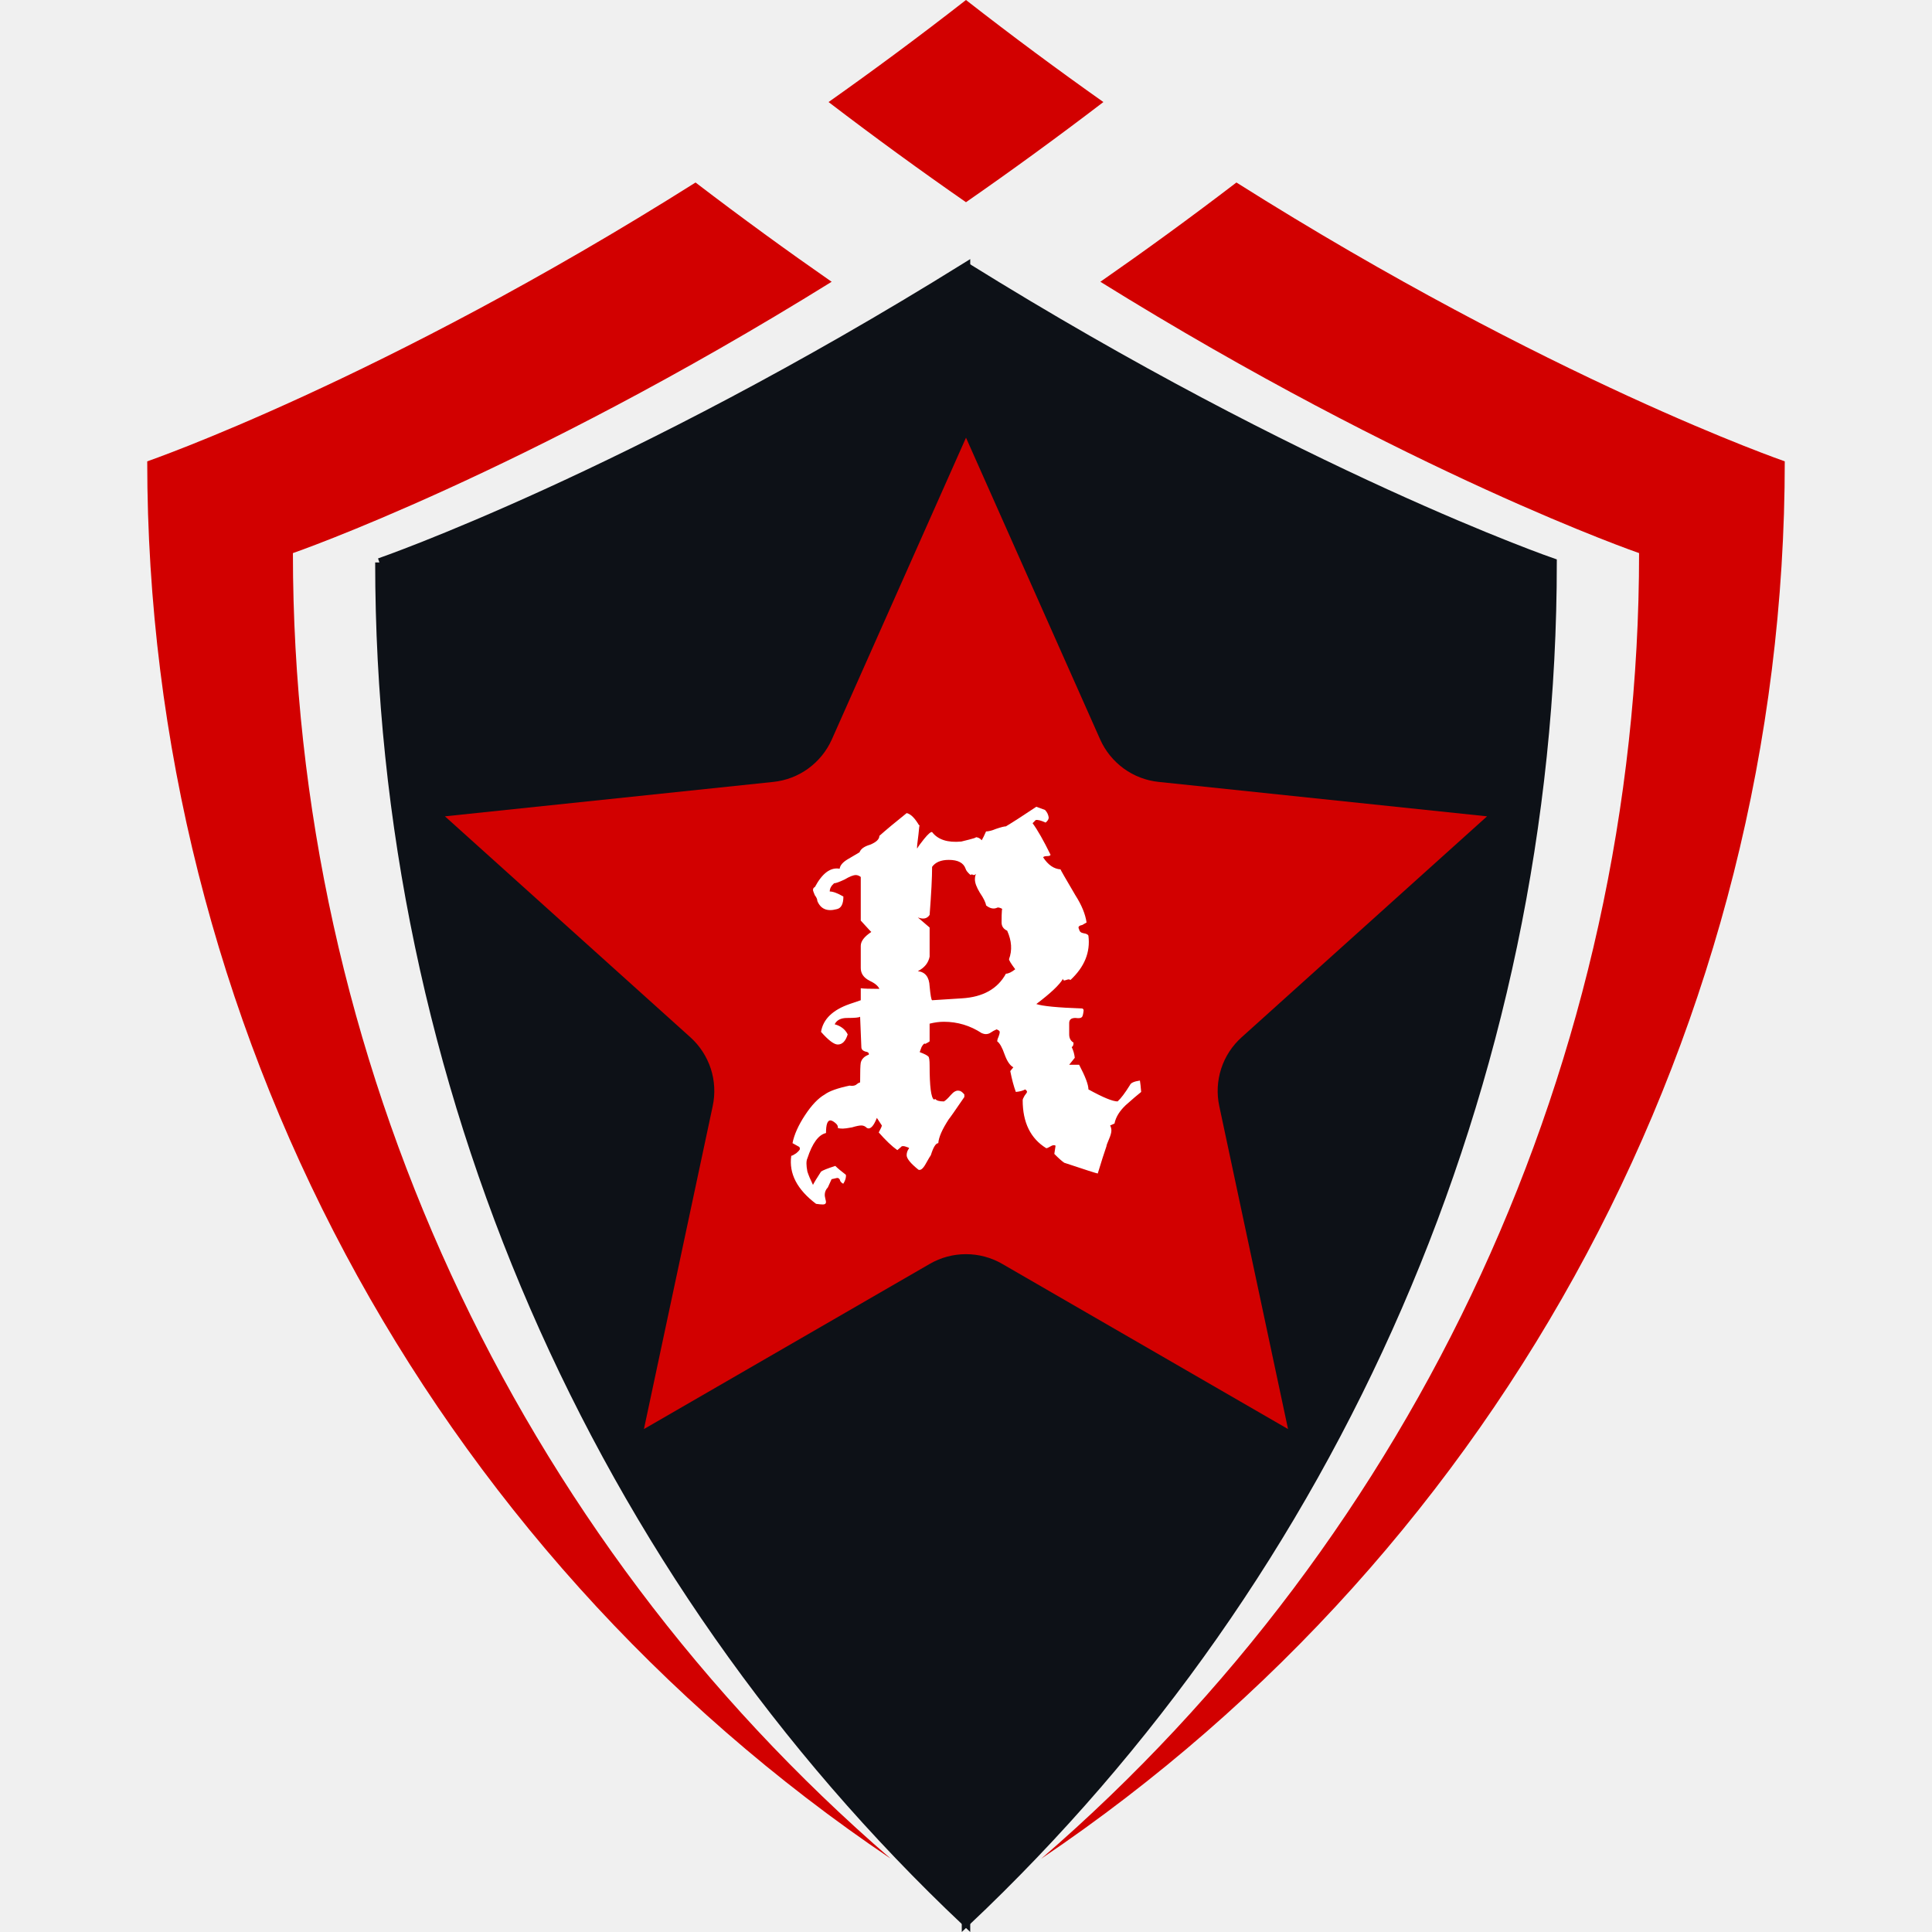
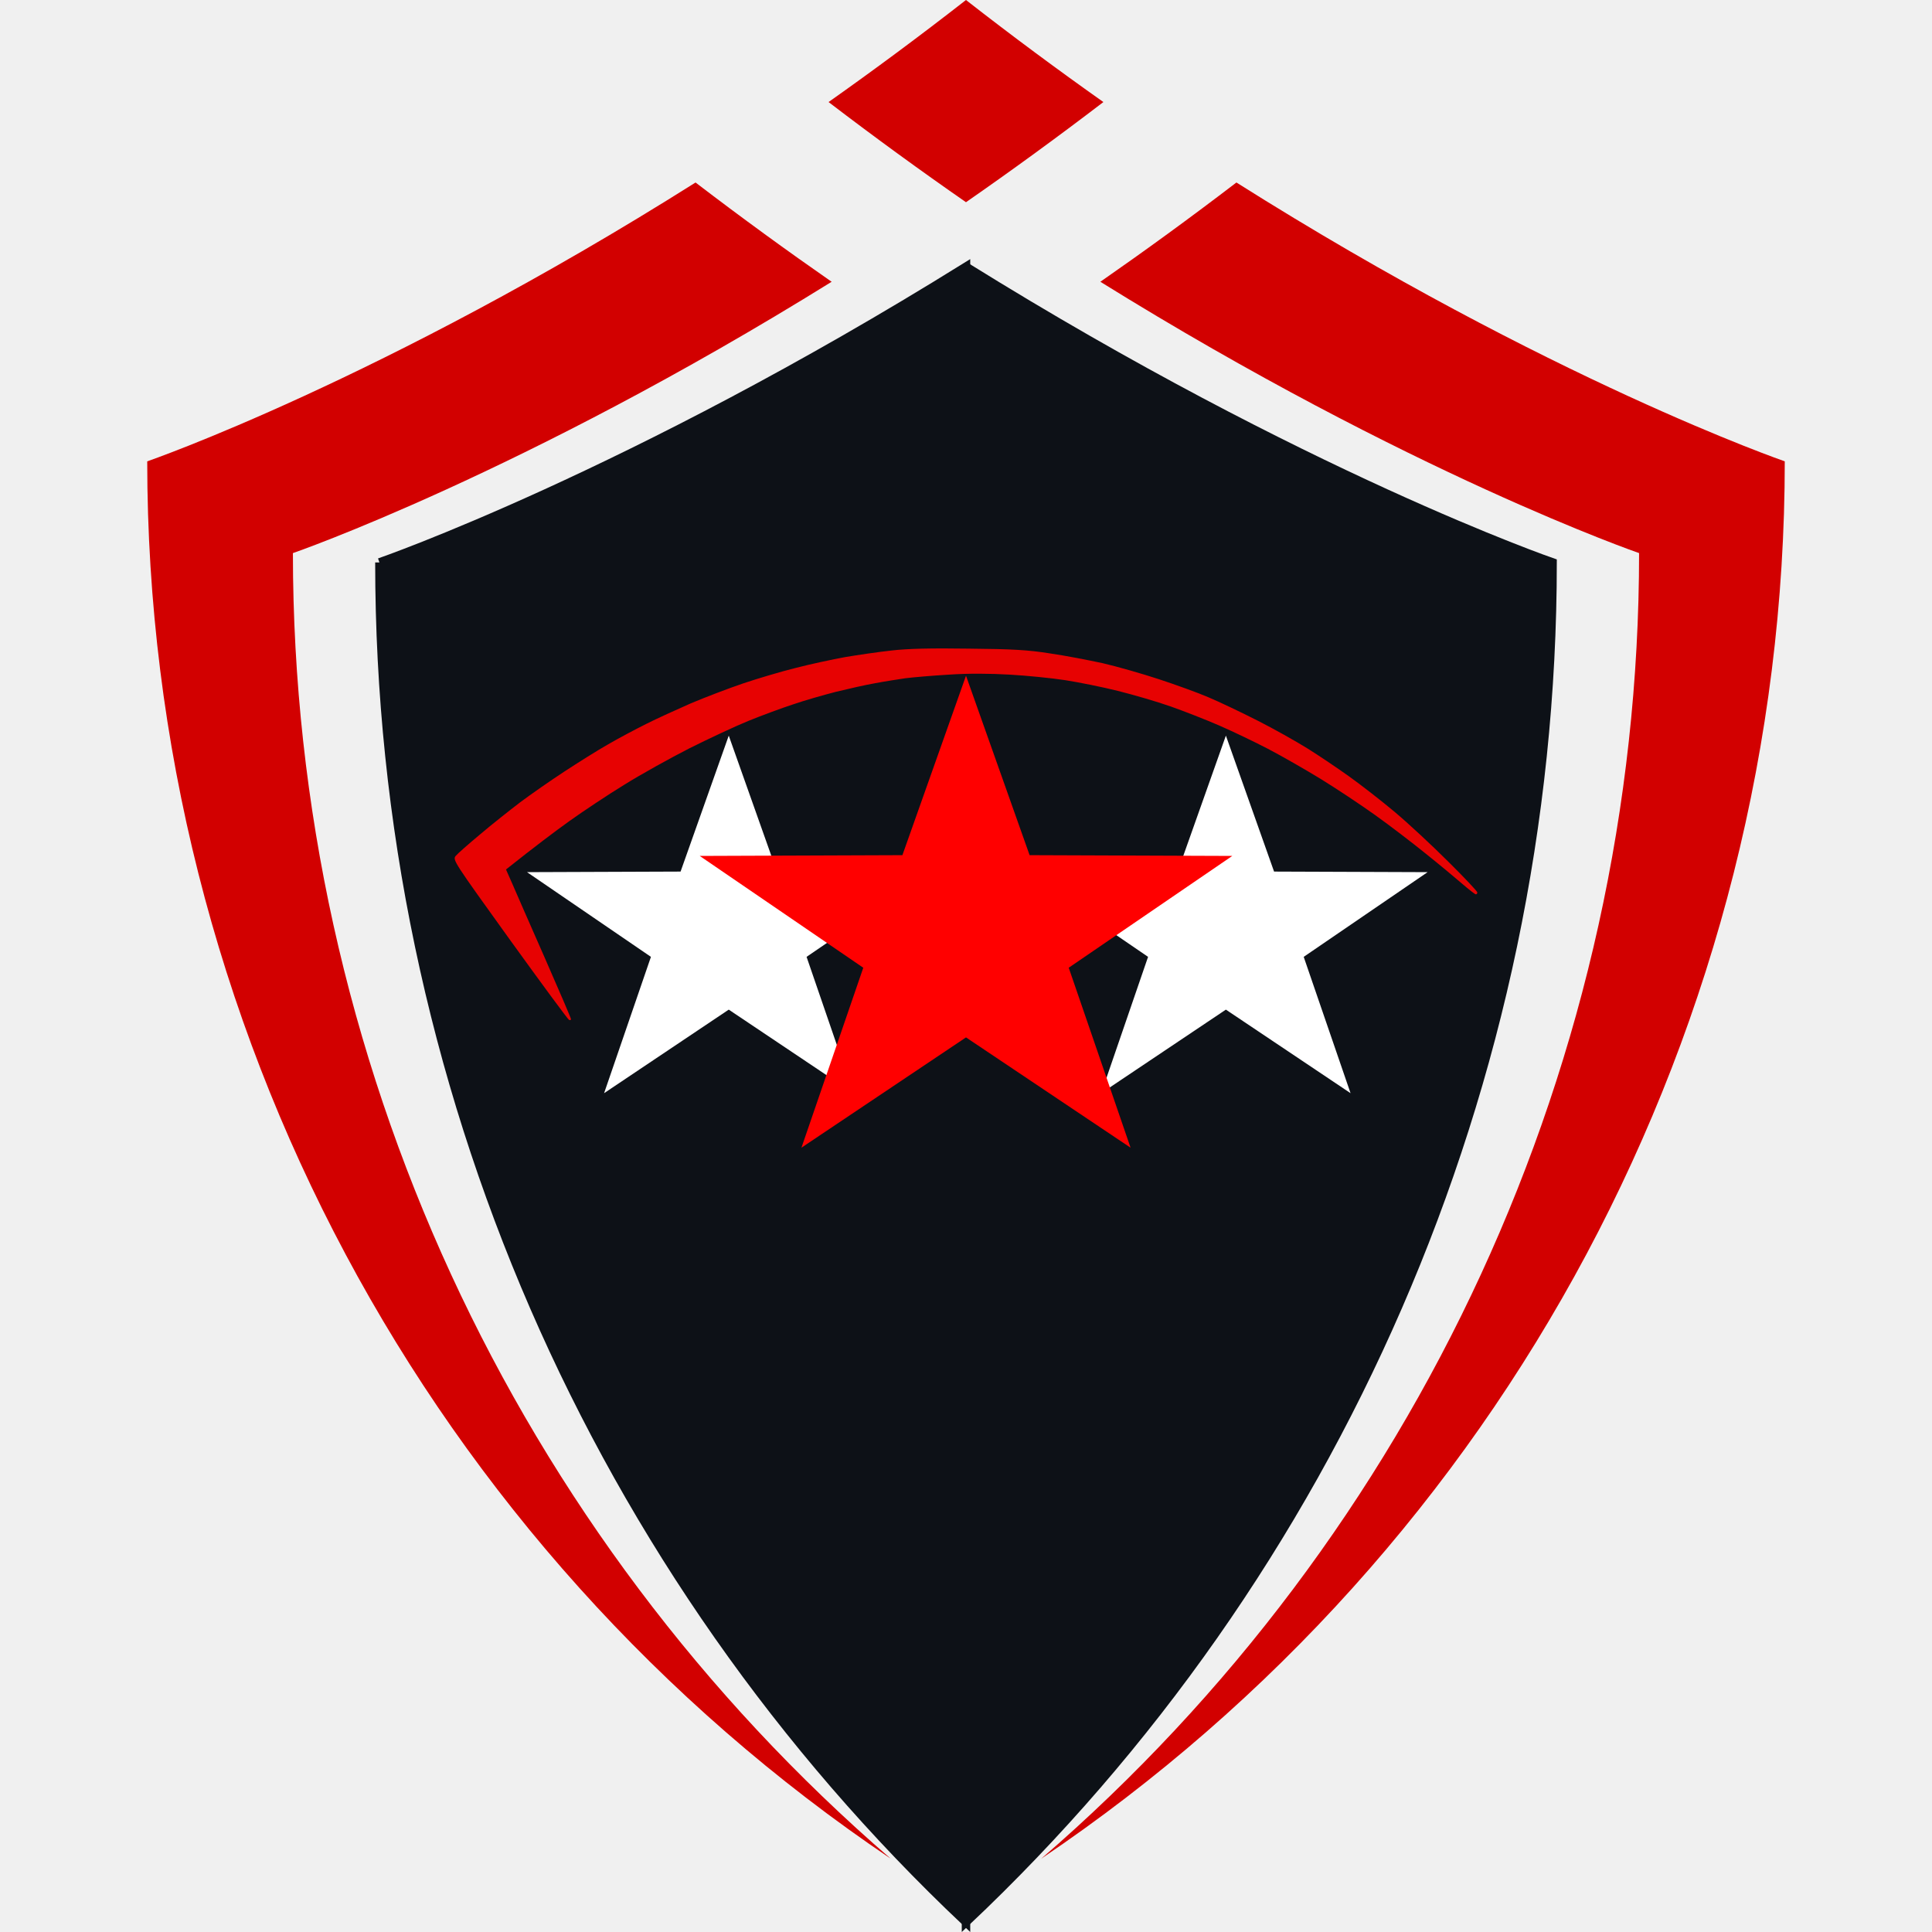
<svg xmlns="http://www.w3.org/2000/svg" xmlns:xlink="http://www.w3.org/1999/xlink" width="1200" zoomAndPan="magnify" viewBox="0 0 900 900" height="1200" preserveAspectRatio="xMidYMid" version="1.0" id="svg385">
  <defs id="defs347">
-     <color-profile name="Agfa-:-Swop-Standard" xlink:href="file:///C:/WINDOWS/system32/spool/drivers/color/RSWOP.icm" id="color-profile848" />
+     <color-profile name="Agfa-:-Swop-Standard" xlink:href="file:///C:/WINDOWS/system32/spool/drivers/color/RSWOP.icm" id="color-profile1276" />
    <linearGradient id="linearGradient8510">
      <stop style="stop-color:#ffffff;stop-opacity:1;" offset="0" id="stop8508" />
    </linearGradient>
    <clipPath id="b40498e51c">
      <path d="m 171,70.141 h 33 V 95 h -33 z m 0,0" clip-rule="nonzero" id="path320" />
    </clipPath>
    <clipPath id="b783d2758b">
      <path d="M 87.891,94 H 176 V 293 H 87.891 Z m 0,0" clip-rule="nonzero" id="path323" />
    </clipPath>
    <clipPath id="1f1b9c248b">
      <path d="m 199,94 h 88.391 V 293 H 199 Z m 0,0" clip-rule="nonzero" id="path326" />
    </clipPath>
    <clipPath id="721ff5c4df">
      <path d="m 118,109 h 70 v 195.891 h -70 z m 0,0" clip-rule="nonzero" id="path329" />
    </clipPath>
    <clipPath id="cf5f99c884">
      <path d="m 187,109 h 70 v 195.891 h -70 z m 0,0" clip-rule="nonzero" id="path332" />
    </clipPath>
    <clipPath id="a462e10575">
      <path d="m 111.449,109 h 152.25 v 195.988 h -152.25 z m 0,0" clip-rule="nonzero" id="path335" />
    </clipPath>
    <clipPath id="ddd53af2c2">
      <path d="m 118.398,144.719 h 61.5 v 58.5 h -61.5 z m 0,0" clip-rule="nonzero" id="path338" />
    </clipPath>
    <clipPath id="224d355250">
      <path d="m 156.699,205.922 h 61.5 v 58.5 h -61.5 z m 0,0" clip-rule="nonzero" id="path341" />
    </clipPath>
    <clipPath id="cc46f60a6f">
      <path d="m 195,144.719 h 61.5 v 58.5 H 195 Z m 0,0" clip-rule="nonzero" id="path344" />
    </clipPath>
    <clipPath id="b40498e51c-9">
      <path d="m 171,70.141 h 33 V 95 h -33 z m 0,0" clip-rule="nonzero" id="path320-2" />
    </clipPath>
    <clipPath id="b40498e51c-9-4">
      <path d="m 171,70.141 h 33 V 95 h -33 z m 0,0" clip-rule="nonzero" id="path320-2-5" />
    </clipPath>
  </defs>
-   <g id="g555" style="display:none">
+   <g id="g555" style="display:inline">
    <g id="g525" style="display:none">
      <path fill="#f6c541" d="m 187.652,94.102 c 5.309,-3.684 10.734,-7.629 16.238,-11.836 -5.312,-3.754 -10.742,-7.77 -16.238,-12.059 -5.496,4.289 -10.922,8.305 -16.238,12.059 5.504,4.207 10.934,8.152 16.238,11.836" fill-opacity="1" fill-rule="nonzero" id="path349-3-8" style="display:none;fill:#d20000;fill-opacity:1" transform="translate(153.0703,-12.86133)" />
      <path fill="#f6c541" d="m 187.652,94.102 c 5.309,-3.684 10.734,-7.629 16.238,-11.836 -5.312,-3.754 -10.742,-7.77 -16.238,-12.059 -5.496,4.289 -10.922,8.305 -16.238,12.059 5.504,4.207 10.934,8.152 16.238,11.836" fill-opacity="1" fill-rule="nonzero" id="path349-3" style="display:none;fill:#d20000;fill-opacity:1" transform="translate(109.9453,-12.86133)" />
    </g>
    <g clip-path="url(#a462e10575)" id="g371" transform="translate(131.4726,-27.45704)" style="display:none">
      <path fill="#000000" d="m 120.449,212.965 c 4.152,29.562 19.312,56.039 42.781,74.594 l 18.496,14.656 c 1.699,1.32 3.773,2.012 5.848,2.012 2.078,0 4.152,-0.691 5.852,-2.012 l 18.496,-14.656 c 23.469,-18.555 38.629,-45.031 42.781,-74.594 l 8.559,-61.387 c 0.566,-4.086 -1.512,-8.051 -5.285,-9.812 l -66.375,-31.57 c -2.516,-1.258 -5.535,-1.258 -8.051,0 l -66.375,31.574 c -3.773,1.758 -5.852,5.723 -5.285,9.809 z m 0,0" fill-opacity="1" fill-rule="nonzero" id="path369" style="display:none;fill:#28282f;fill-opacity:1" />
    </g>
    <g id="g535" style="display:none">
      <path fill="#f6ab0c" d="m 187.449,205.926 7.918,17.809 c 0.305,0.684 0.785,1.273 1.391,1.715 0.605,0.441 1.316,0.711 2.059,0.789 l 19.379,2.031 -14.484,13.039 c -0.555,0.5 -0.973,1.137 -1.203,1.852 -0.23,0.711 -0.27,1.473 -0.113,2.203 l 4.059,19.062 -16.871,-9.75 c -0.648,-0.375 -1.383,-0.57 -2.133,-0.57 -0.75,0 -1.484,0.195 -2.133,0.57 l -16.871,9.75 4.059,-19.062 c 0.156,-0.73 0.117,-1.492 -0.113,-2.203 -0.234,-0.715 -0.648,-1.352 -1.203,-1.852 l -14.484,-13.039 19.379,-2.031 c 0.742,-0.078 1.453,-0.348 2.059,-0.789 0.605,-0.441 1.086,-1.031 1.391,-1.715 z m 0,0" fill-opacity="1" fill-rule="evenodd" id="path377" style="display:none" transform="translate(131.4726,-25.95704)" />
      <path fill="#f6ab0c" d="m 149.148,144.719 7.918,17.809 c 0.305,0.684 0.785,1.277 1.391,1.715 0.605,0.441 1.312,0.715 2.059,0.793 l 19.379,2.027 -14.484,13.039 c -0.555,0.5 -0.973,1.141 -1.203,1.852 -0.23,0.711 -0.27,1.473 -0.113,2.203 l 4.059,19.066 -16.871,-9.754 c -0.648,-0.375 -1.387,-0.57 -2.133,-0.57 -0.75,0 -1.484,0.195 -2.133,0.57 l -16.871,9.754 4.059,-19.066 c 0.156,-0.73 0.117,-1.492 -0.113,-2.203 -0.234,-0.711 -0.648,-1.352 -1.203,-1.852 l -14.484,-13.039 19.379,-2.027 c 0.742,-0.078 1.453,-0.352 2.059,-0.793 0.605,-0.438 1.086,-1.031 1.391,-1.715 z m 0,0" fill-opacity="1" fill-rule="evenodd" id="path373" style="display:none" transform="translate(131.4726,-25.95704)" />
      <path fill="#f6ab0c" d="m 225.75,144.719 7.918,17.809 c 0.305,0.684 0.785,1.277 1.391,1.715 0.605,0.441 1.316,0.715 2.059,0.793 l 19.379,2.027 -14.484,13.039 c -0.555,0.5 -0.969,1.141 -1.203,1.852 -0.23,0.711 -0.27,1.473 -0.113,2.203 l 4.059,19.066 -16.871,-9.754 c -0.648,-0.375 -1.383,-0.57 -2.133,-0.57 -0.75,0 -1.484,0.195 -2.133,0.57 l -16.871,9.754 4.059,-19.066 c 0.156,-0.73 0.117,-1.492 -0.113,-2.203 -0.23,-0.711 -0.648,-1.352 -1.203,-1.852 l -14.484,-13.039 19.379,-2.027 c 0.742,-0.078 1.453,-0.352 2.059,-0.793 0.605,-0.438 1.086,-1.031 1.391,-1.715 z m 0,0" fill-opacity="1" fill-rule="evenodd" id="path381" style="display:none" transform="translate(131.4726,-25.95704)" />
    </g>
    <g id="g8664" transform="matrix(1.127993,0,0,1.127993,106.5936,-73.41707)" style="display:none">
-       <path id="Star - L" class="s0" d="m 161.543,181.338 5.396,15.224 17.194,0.064 -13.875,9.486 5.246,15.267 -13.961,-9.357 -13.961,9.357 5.246,-15.267 -13.875,-9.486 17.194,-0.064 z" style="display:none;fill:#ffffff;stroke-width:0.214" />
-       <path id="Star - R" class="s0" d="m 215.075,181.338 5.396,15.224 17.194,0.064 -13.875,9.486 5.246,15.267 -13.961,-9.357 -13.961,9.357 5.246,-15.267 -13.875,-9.486 17.194,-0.064 z" style="display:none;fill:#ffffff;stroke-width:0.214" />
-       <path id="&quot;Eyebrow&quot;" class="s1" d="m 187.131,171.596 c 4.861,0.043 6.702,0.15 9.1,0.535 1.649,0.236 4.304,0.749 5.888,1.092 1.585,0.364 4.432,1.178 6.317,1.799 1.884,0.621 4.39,1.52 5.567,2.034 1.178,0.492 3.64,1.67 5.46,2.591 1.82,0.921 4.325,2.334 5.567,3.105 1.242,0.771 3.34,2.184 4.689,3.148 1.349,0.964 3.662,2.762 5.139,4.004 1.477,1.242 4.154,3.726 5.953,5.524 1.799,1.777 3.276,3.34 3.276,3.469 0,0.128 -0.064,0.214 -0.171,0.214 -0.085,0 -0.771,-0.535 -1.542,-1.199 -0.771,-0.664 -2.591,-2.184 -4.068,-3.362 -1.477,-1.199 -4.026,-3.148 -5.674,-4.325 -1.649,-1.178 -4.39,-2.998 -6.103,-4.047 -1.713,-1.049 -4.368,-2.57 -5.888,-3.362 -1.52,-0.792 -3.983,-1.97 -5.46,-2.612 -1.478,-0.642 -3.94,-1.606 -5.46,-2.141 -1.52,-0.535 -4.176,-1.306 -5.889,-1.734 -1.713,-0.428 -4.368,-0.963 -5.888,-1.199 -1.52,-0.236 -4.325,-0.514 -6.21,-0.621 -2.184,-0.128 -4.646,-0.15 -6.809,0 -1.841,0.107 -4.068,0.3 -4.904,0.407 -0.857,0.129 -2.377,0.364 -3.383,0.557 -1.006,0.171 -2.976,0.621 -4.39,0.964 -1.413,0.364 -3.576,0.985 -4.818,1.413 -1.242,0.407 -3.447,1.22 -4.925,1.82 -1.477,0.6 -4.454,1.991 -6.638,3.084 -2.184,1.113 -5.46,2.933 -7.28,4.068 -1.82,1.114 -4.625,2.976 -6.21,4.111 -1.584,1.135 -3.833,2.826 -7.066,5.396 l 0.728,1.649 c 0.385,0.921 2.034,4.646 3.64,8.308 1.606,3.662 2.912,6.702 2.912,6.809 0,0.086 -0.085,0.128 -0.214,0.086 -0.107,-0.021 -3.083,-4.068 -6.638,-8.993 -6.295,-8.758 -6.424,-8.929 -6.06,-9.379 0.214,-0.257 1.456,-1.349 2.741,-2.42 1.285,-1.092 3.319,-2.698 4.497,-3.597 1.178,-0.878 3.383,-2.42 4.925,-3.426 1.542,-1.006 3.747,-2.398 4.925,-3.062 1.178,-0.685 3.083,-1.692 4.24,-2.27 1.135,-0.578 3.405,-1.606 5.01,-2.312 1.627,-0.685 4.261,-1.692 5.846,-2.227 1.585,-0.535 4.24,-1.328 5.888,-1.734 1.649,-0.428 4.154,-0.964 5.567,-1.221 1.413,-0.236 3.726,-0.578 5.139,-0.728 1.777,-0.214 4.454,-0.278 8.672,-0.214 z" style="display:none;opacity:0.9;fill:#ff0000;stroke-width:0.214" />
-       <path id="Star - R-4" class="s0" d="m 188.4,181.239 5.396,15.224 17.194,0.064 -13.875,9.486 5.246,15.267 -13.961,-9.357 -13.961,9.357 5.246,-15.267 -13.875,-9.486 17.194,-0.064 z" style="display:none;fill:#ff0000;fill-opacity:1;stroke-width:0.214" />
+       <path id="Star - L" class="s0" d="m 161.543,181.338 5.396,15.224 17.194,0.064 -13.875,9.486 5.246,15.267 -13.961,-9.357 -13.961,9.357 5.246,-15.267 -13.875,-9.486 17.194,-0.064 z" style="display:inline;fill:#ffffff;stroke-width:0.214" />
+       <path id="Star - R" class="s0" d="m 215.075,181.338 5.396,15.224 17.194,0.064 -13.875,9.486 5.246,15.267 -13.961,-9.357 -13.961,9.357 5.246,-15.267 -13.875,-9.486 17.194,-0.064 z" style="display:inline;fill:#ffffff;stroke-width:0.214" />
+       <path id="&quot;Eyebrow&quot;" class="s1" d="m 187.131,171.596 c 4.861,0.043 6.702,0.15 9.1,0.535 1.649,0.236 4.304,0.749 5.888,1.092 1.585,0.364 4.432,1.178 6.317,1.799 1.884,0.621 4.39,1.52 5.567,2.034 1.178,0.492 3.64,1.67 5.46,2.591 1.82,0.921 4.325,2.334 5.567,3.105 1.242,0.771 3.34,2.184 4.689,3.148 1.349,0.964 3.662,2.762 5.139,4.004 1.477,1.242 4.154,3.726 5.953,5.524 1.799,1.777 3.276,3.34 3.276,3.469 0,0.128 -0.064,0.214 -0.171,0.214 -0.085,0 -0.771,-0.535 -1.542,-1.199 -0.771,-0.664 -2.591,-2.184 -4.068,-3.362 -1.477,-1.199 -4.026,-3.148 -5.674,-4.325 -1.649,-1.178 -4.39,-2.998 -6.103,-4.047 -1.713,-1.049 -4.368,-2.57 -5.888,-3.362 -1.52,-0.792 -3.983,-1.97 -5.46,-2.612 -1.478,-0.642 -3.94,-1.606 -5.46,-2.141 -1.52,-0.535 -4.176,-1.306 -5.889,-1.734 -1.713,-0.428 -4.368,-0.963 -5.888,-1.199 -1.52,-0.236 -4.325,-0.514 -6.21,-0.621 -2.184,-0.128 -4.646,-0.15 -6.809,0 -1.841,0.107 -4.068,0.3 -4.904,0.407 -0.857,0.129 -2.377,0.364 -3.383,0.557 -1.006,0.171 -2.976,0.621 -4.39,0.964 -1.413,0.364 -3.576,0.985 -4.818,1.413 -1.242,0.407 -3.447,1.22 -4.925,1.82 -1.477,0.6 -4.454,1.991 -6.638,3.084 -2.184,1.113 -5.46,2.933 -7.28,4.068 -1.82,1.114 -4.625,2.976 -6.21,4.111 -1.584,1.135 -3.833,2.826 -7.066,5.396 l 0.728,1.649 c 0.385,0.921 2.034,4.646 3.64,8.308 1.606,3.662 2.912,6.702 2.912,6.809 0,0.086 -0.085,0.128 -0.214,0.086 -0.107,-0.021 -3.083,-4.068 -6.638,-8.993 -6.295,-8.758 -6.424,-8.929 -6.06,-9.379 0.214,-0.257 1.456,-1.349 2.741,-2.42 1.285,-1.092 3.319,-2.698 4.497,-3.597 1.178,-0.878 3.383,-2.42 4.925,-3.426 1.542,-1.006 3.747,-2.398 4.925,-3.062 1.178,-0.685 3.083,-1.692 4.24,-2.27 1.135,-0.578 3.405,-1.606 5.01,-2.312 1.627,-0.685 4.261,-1.692 5.846,-2.227 1.585,-0.535 4.24,-1.328 5.888,-1.734 1.649,-0.428 4.154,-0.964 5.567,-1.221 1.413,-0.236 3.726,-0.578 5.139,-0.728 1.777,-0.214 4.454,-0.278 8.672,-0.214 z" style="display:inline;opacity:0.9;fill:#ff0000;stroke-width:0.214" />
+       <path id="Star - R-4" class="s0" d="m 188.4,181.239 5.396,15.224 17.194,0.064 -13.875,9.486 5.246,15.267 -13.961,-9.357 -13.961,9.357 5.246,-15.267 -13.875,-9.486 17.194,-0.064 z" style="display:inline;fill:#ff0000;fill-opacity:1;stroke-width:0.214" />
    </g>
  </g>
  <g id="g11898" transform="matrix(3.942178,0,0,3.942178,-289.7667,-306.3349)" style="display:inline">
    <g id="g564">
      <path fill="#f6c541" d="m 222.609,94.773 c -5.449,4.168 -10.82,8.074 -16.078,11.73 36.574,22.715 63.66,32.062 63.66,32.062 0,59.84 -26.254,115.945 -70.637,154.273 54.676,-36.859 87.852,-98.629 87.852,-165.117 0,0 -27.754,-9.578 -64.797,-32.949" fill-opacity="1" fill-rule="nonzero" id="path357" style="display:inline;fill:#d20000;fill-opacity:1" transform="translate(-2.999999,4.5)" />
      <path fill="#ffa500" d="m 105.117,138.566 c 0,0 27.082,-9.348 63.66,-32.062 -5.258,-3.656 -10.633,-7.563 -16.082,-11.73 -37.043,23.371 -64.793,32.949 -64.793,32.949 0,66.488 33.176,128.258 87.852,165.117 -44.383,-38.328 -70.637,-94.434 -70.637,-154.273" fill-opacity="1" fill-rule="nonzero" id="path353" style="display:inline;fill:#d20000;fill-opacity:1" transform="translate(3,4.5)" />
      <path fill="#f6c541" d="m 187.652,94.102 c 5.309,-3.684 10.734,-7.629 16.238,-11.836 -5.312,-3.754 -10.742,-7.77 -16.238,-12.059 -5.496,4.289 -10.922,8.305 -16.238,12.059 5.504,4.207 10.934,8.152 16.238,11.836" fill-opacity="1" fill-rule="nonzero" id="path349" style="display:inline;fill:#d20000;fill-opacity:1" transform="translate(3.3454342e-7,7.499999)" />
    </g>
    <g id="g9586" style="fill:#0d1117;fill-opacity:1;stroke:#0d1117;stroke-opacity:1" transform="translate(0.0019523)">
      <path fill="#f6c541" d="m 118.336,144.168 c 0,61.535 25.613,119.426 69.316,160.68 v -195.625 c -39.805,24.758 -69.316,34.945 -69.316,34.945" fill-opacity="1" fill-rule="nonzero" id="path361" style="display:inline;fill:#0d1117;fill-opacity:1;stroke:#0d1117;stroke-opacity:1" />
      <path fill="#ffa500" d="m 187.652,109.223 v 195.625 c 43.703,-41.254 69.316,-99.145 69.316,-160.68 0,0 -29.512,-10.188 -69.316,-34.945" fill-opacity="1" fill-rule="nonzero" id="path365" style="display:inline;fill:#0d1117;fill-opacity:1;stroke:#0d1117;stroke-opacity:1" />
    </g>
-     <g id="g9580" transform="translate(-0.6198577,-14.25)">
+     <g id="g9580" transform="translate(-0.6198577,-14.25)" style="display:none">
      <path fill="#f6ab0c" d="m 188.274,143.676 15.856,35.663 c 0.61,1.369 1.572,2.55 2.784,3.434 1.213,0.884 2.636,1.424 4.123,1.58 l 38.808,4.068 -29.006,26.112 c -1.111,1.001 -1.948,2.276 -2.41,3.708 -0.461,1.424 -0.54,2.949 -0.227,4.412 l 8.127,38.174 -33.786,-19.525 c -1.298,-0.751 -2.769,-1.142 -4.271,-1.142 -1.502,0 -2.972,0.391 -4.271,1.142 l -33.785,19.525 8.128,-38.174 c 0.313,-1.463 0.235,-2.988 -0.227,-4.412 -0.469,-1.432 -1.299,-2.707 -2.409,-3.708 l -29.006,-26.112 38.807,-4.068 c 1.487,-0.156 2.91,-0.696 4.123,-1.58 1.212,-0.884 2.175,-2.065 2.785,-3.434 z m 0,0" fill-opacity="1" fill-rule="evenodd" id="path377-0" style="display:inline;fill:#d20000;fill-opacity:1;stroke-width:2.002" />
      <path id="R - Rapscallion - W" class="s0" aria-label="R" d="m 174.518,210.601 1.32,-0.448 v -1.419 q 0.44,0.075 2.199,0.075 -0.22,-0.523 -1.173,-0.971 -1.026,-0.523 -1.026,-1.494 v -2.615 q 0,-0.822 1.246,-1.644 -0.073,-0.075 -0.22,-0.224 l -1.026,-1.121 v -5.155 q -0.293,-0.224 -0.586,-0.224 -0.44,0 -1.32,0.523 -0.953,0.448 -1.246,0.448 -0.513,0.448 -0.513,0.971 0.587,0 1.613,0.598 0,1.345 -0.806,1.494 -1.686,0.448 -2.273,-0.971 0,-0.299 -0.293,-0.672 -0.22,-0.523 -0.22,-0.598 0,-0.299 0.22,-0.373 1.32,-2.465 2.932,-2.167 0.073,-0.598 0.953,-1.121 0.733,-0.448 1.393,-0.822 0.22,-0.598 1.246,-0.896 1.099,-0.448 1.099,-1.046 1.173,-1.046 3.226,-2.69 0.733,0.149 1.539,1.569 0,-0.672 -0.147,0.971 -0.22,1.569 -0.147,1.643 0.147,-0.299 0.806,-1.12 0.733,-0.896 0.953,-0.822 1.026,1.345 3.445,1.121 2.199,-0.523 1.613,-0.523 0.513,0 0.806,0.373 0.22,-0.373 0.513,-1.046 0.44,0 1.173,-0.299 0.88,-0.299 1.173,-0.299 1.246,-0.747 3.592,-2.316 0.806,0.299 1.026,0.374 0.367,0.374 0.44,0.896 0,0.299 -0.366,0.598 -0.807,-0.373 -1.173,-0.299 l -0.366,0.374 q 0.88,1.195 2.126,3.735 -0.073,0.15 -0.366,0.15 -0.44,0 -0.513,0.149 0.88,1.345 2.053,1.42 0,0.075 1.759,3.063 1.1,1.718 1.32,3.213 -0.147,0.075 -0.513,0.299 -0.44,0.075 -0.44,0.299 0,0.075 0.073,0.224 0.073,0.374 0.513,0.448 0.513,0.075 0.586,0.299 0.367,2.914 -2.126,5.23 -0.074,-0.075 -0.22,-0.075 -0.074,0 -0.293,0.075 -0.367,0.149 -0.367,-0.149 -0.586,1.046 -3.152,2.988 1.1,0.374 5.425,0.523 0.22,0.075 0.147,0.374 -0.073,0.598 -0.22,0.672 -0.147,0.15 -0.733,0.075 -0.733,0 -0.733,0.598 v 1.345 q 0,0.672 0.513,0.971 0,0.449 -0.22,0.523 0.293,0.598 0.367,1.27 l -0.66,0.822 h 1.173 q 1.1,2.092 1.1,2.914 2.566,1.42 3.446,1.42 0.586,-0.523 1.466,-1.942 0.147,-0.374 1.173,-0.523 0.073,0.448 0.147,1.345 -0.66,0.523 -1.833,1.569 -1.1,1.046 -1.32,2.167 l -0.513,0.224 q 0.147,0.299 0.147,0.598 0,0.374 -0.293,1.046 -0.293,0.672 -0.293,0.822 -0.366,1.046 -1.026,3.212 -0.147,0 -3.959,-1.27 -0.44,-0.299 -1.173,-1.046 l 0.147,-0.971 q -0.22,-0.15 -0.587,0.075 -0.366,0.224 -0.513,0.224 -2.786,-1.718 -2.786,-5.678 0,-0.149 0.22,-0.523 0.293,-0.374 0.293,-0.448 0,-0.149 -0.22,-0.299 -0.367,0.224 -1.1,0.299 -0.366,-0.971 -0.66,-2.465 l 0.366,-0.448 q -0.586,-0.299 -1.026,-1.494 -0.44,-1.27 -0.88,-1.569 0,-0.224 0.147,-0.523 0.147,-0.374 0.147,-0.598 0,-0.149 -0.367,-0.299 -0.367,0.149 -0.806,0.448 -0.44,0.224 -0.953,0 -2.053,-1.345 -4.472,-1.345 -0.806,0 -1.686,0.224 v 2.092 q -0.074,0.075 -0.513,0.299 -0.147,-0.15 -0.44,0.374 l -0.22,0.598 q 0.806,0.299 1.026,0.523 0.147,0.149 0.147,1.046 0,3.735 0.513,4.034 0.074,0 0.146,-0.075 0.22,0.299 1.026,0.299 0.293,-0.15 0.806,-0.747 0.513,-0.598 0.953,-0.523 0.293,0 0.66,0.448 v 0.299 q -1.686,2.466 -1.833,2.615 -1.173,1.793 -1.246,2.839 -0.44,0 -0.88,1.419 -0.073,0.075 -0.66,1.121 -0.44,0.747 -0.806,0.598 -1.393,-1.121 -1.393,-1.718 0,-0.448 0.293,-0.822 0,-0.075 -0.513,-0.224 -0.367,-0.075 -0.44,0.075 l -0.44,0.374 q -0.953,-0.672 -2.199,-2.092 0.367,-0.672 0.367,-0.822 l -0.587,-0.896 q -0.586,1.494 -1.173,1.195 -0.293,-0.299 -0.66,-0.299 -0.367,0 -1.1,0.224 -0.806,0.149 -1.099,0.149 -0.367,0 -0.587,-0.075 0.073,-0.299 -0.293,-0.598 -0.367,-0.299 -0.586,-0.299 -0.513,0 -0.513,1.494 -1.32,0.299 -2.199,2.988 -0.22,0.448 0,1.569 0.22,0.673 0.66,1.569 0.22,-0.448 0.953,-1.569 0.293,-0.224 1.686,-0.672 0.367,0.374 1.246,1.046 0.074,0.448 -0.293,1.046 -0.147,0 -0.367,-0.299 -0.074,-0.374 -0.367,-0.374 l -0.66,0.15 -0.44,0.971 q -0.367,0.373 -0.367,0.896 0,0.149 0.073,0.448 0.074,0.299 0.074,0.373 0,0.299 -0.367,0.299 -0.293,0 -0.806,-0.075 -3.372,-2.54 -2.932,-5.678 0.147,0 0.586,-0.299 0.44,-0.374 0.44,-0.523 0,-0.075 -0.073,-0.224 l -0.806,-0.448 q 0.293,-1.494 1.466,-3.287 1.173,-1.793 2.346,-2.465 0.806,-0.598 2.932,-1.046 0.44,0.075 0.733,-0.075 0.367,-0.299 0.513,-0.299 0,-1.942 0.073,-2.316 0.147,-0.672 0.953,-0.971 0.073,-0.299 -0.44,-0.373 -0.44,-0.15 -0.44,-0.523 l -0.147,-3.586 q -0.147,0.149 -1.539,0.149 -1.1,0 -1.466,0.747 1.1,0.299 1.539,1.195 -0.367,1.195 -1.173,1.195 -0.66,0 -1.979,-1.494 0.367,-2.241 3.372,-3.287 z m 9.75,-0.448 3.519,-0.224 q 3.739,-0.224 5.205,-2.914 0.44,0 1.1,-0.523 -0.733,-0.971 -0.733,-1.195 0.586,-1.569 -0.22,-3.362 -0.66,-0.299 -0.66,-0.971 0,-2.017 0.147,-1.569 -0.513,-0.299 -0.733,-0.149 -0.586,0.224 -1.246,-0.299 -0.073,-0.523 -0.733,-1.494 -0.586,-0.971 -0.586,-1.569 0,-0.448 0.146,-0.672 -0.146,0.149 -0.293,0.149 -0.147,-0.075 -0.293,-0.075 0,0 -0.074,0.075 -0.513,-0.448 -0.587,-0.747 -0.366,-1.046 -1.979,-1.046 -1.393,0 -1.979,0.822 0,1.868 -0.293,5.678 -0.44,0.673 -1.393,0.299 l 1.393,1.195 v 3.437 q -0.22,1.121 -1.393,1.718 1.32,0.149 1.393,1.793 0.147,1.569 0.293,1.644 z" style="display:inline;fill:#ffffff;fill-opacity:1;fill-rule:nonzero;stroke:none;stroke-width:0.74;stroke-linecap:butt;stroke-linejoin:bevel;stroke-dasharray:none;stroke-opacity:1" />
      <path id="&quot;Eyebrow&quot;-5" class="s1" d="m 188.169,184.29 c 3.136,0.027 4.323,0.096 5.871,0.345 1.064,0.152 2.776,0.483 3.799,0.704 1.022,0.235 2.859,0.76 4.075,1.16 1.215,0.401 2.832,0.981 3.591,1.312 0.76,0.318 2.348,1.077 3.522,1.671 1.174,0.594 2.79,1.506 3.591,2.003 0.801,0.497 2.155,1.409 3.025,2.03 0.87,0.622 2.362,1.782 3.315,2.583 0.953,0.801 2.68,2.404 3.84,3.564 1.16,1.146 2.113,2.155 2.113,2.238 0,0.084 -0.042,0.138 -0.11,0.138 -0.055,0 -0.497,-0.345 -0.995,-0.773 -0.497,-0.428 -1.671,-1.409 -2.624,-2.169 -0.953,-0.774 -2.597,-2.031 -3.661,-2.79 -1.064,-0.76 -2.832,-1.934 -3.937,-2.611 -1.105,-0.677 -2.818,-1.658 -3.799,-2.169 -0.981,-0.511 -2.569,-1.271 -3.522,-1.685 -0.953,-0.414 -2.542,-1.036 -3.522,-1.381 -0.981,-0.345 -2.694,-0.843 -3.799,-1.119 -1.105,-0.276 -2.818,-0.622 -3.799,-0.773 -0.981,-0.152 -2.79,-0.332 -4.006,-0.401 -1.409,-0.084 -2.997,-0.096 -4.393,0 -1.188,0.069 -2.624,0.193 -3.163,0.262 -0.553,0.084 -1.533,0.235 -2.183,0.359 -0.649,0.111 -1.92,0.401 -2.832,0.622 -0.912,0.235 -2.307,0.636 -3.108,0.912 -0.801,0.262 -2.224,0.787 -3.177,1.174 -0.953,0.387 -2.873,1.285 -4.282,1.989 -1.409,0.718 -3.522,1.892 -4.696,2.624 -1.174,0.718 -2.984,1.92 -4.006,2.652 -1.022,0.732 -2.473,1.823 -4.558,3.481 l 0.47,1.064 c 0.249,0.594 1.312,2.998 2.348,5.36 1.036,2.362 1.879,4.323 1.879,4.392 0,0.055 -0.054,0.084 -0.138,0.055 -0.069,-0.015 -1.989,-2.624 -4.282,-5.801 -4.061,-5.65 -4.144,-5.76 -3.909,-6.05 0.138,-0.166 0.939,-0.87 1.768,-1.561 0.829,-0.704 2.141,-1.741 2.901,-2.321 0.76,-0.566 2.183,-1.561 3.177,-2.21 0.994,-0.649 2.417,-1.547 3.177,-1.975 0.76,-0.442 1.989,-1.091 2.735,-1.464 0.732,-0.373 2.196,-1.036 3.232,-1.492 1.05,-0.442 2.749,-1.091 3.771,-1.437 1.022,-0.345 2.735,-0.856 3.799,-1.119 1.064,-0.276 2.68,-0.622 3.591,-0.787 0.912,-0.152 2.403,-0.373 3.315,-0.47 1.146,-0.138 2.873,-0.18 5.594,-0.138 z" style="display:none;opacity:0.9;fill:#ffffff;fill-opacity:0.504;stroke-width:0.138" />
    </g>
+     <g id="g8664-6" transform="matrix(1.053512,0,0,1.053512,-10.47785,-22.40103)" style="display:inline">
+       <g id="g1114" transform="matrix(0.5507212,0,0,0.5507212,83.77071,109.1034)">
+         <g id="g10518" style="display:inline" transform="matrix(0.3894254,0,0,0.3894254,73.49836,39.75377)">
+           <path id="Star - L-3" class="s1" d="m 173.5,217 25.2,71.1 80.3,0.3 -64.8,44.3 24.5,71.3 -65.2,-43.7 -65.2,43.7 24.5,-71.3 -64.8,-44.3 80.3,-0.3 z" style="display:inline;fill:#ffffff" />
+           <path id="Star - R-42" class="s1" d="m 433.5,217 25.2,71.1 80.3,0.3 -64.8,44.3 24.5,71.3 -65.2,-43.7 -65.2,43.7 24.5,-71.3 -64.8,-44.3 80.3,-0.3 z" style="display:inline;fill:#ffffff" />
+           <path id="&quot;Eyebrow&quot;-9" class="s2" d="m 299,171.5 c 22.7,0.2 31.3,0.7 42.5,2.5 7.7,1.1 20.1,3.5 27.5,5.1 7.4,1.7 20.7,5.5 29.5,8.4 8.8,2.9 20.5,7.1 26,9.5 5.5,2.3 17,7.8 25.5,12.1 8.5,4.3 20.2,10.9 26,14.5 5.8,3.6 15.6,10.2 21.9,14.7 6.3,4.5 17.1,12.9 24,18.7 6.9,5.8 19.4,17.4 27.8,25.8 8.4,8.3 15.3,15.6 15.3,16.2 0,0.6 -0.3,1 -0.8,1 -0.4,0 -3.6,-2.5 -7.2,-5.6 -3.6,-3.1 -12.1,-10.2 -19,-15.7 -6.9,-5.6 -18.8,-14.7 -26.5,-20.2 -7.7,-5.5 -20.5,-14 -28.5,-18.9 -8,-4.9 -20.4,-12 -27.5,-15.7 -7.1,-3.7 -18.6,-9.2 -25.5,-12.2 -6.9,-3 -18.4,-7.5 -25.5,-10 -7.1,-2.5 -19.5,-6.1 -27.5,-8.1 -8,-2 -20.4,-4.5 -27.5,-5.6 -7.1,-1.1 -20.2,-2.4 -29,-2.9 -10.2,-0.6 -21.7,-0.7 -31.8,0 -8.6,0.5 -19,1.4 -22.9,1.9 -4,0.6 -11.1,1.7 -15.8,2.6 -4.7,0.8 -13.9,2.9 -20.5,4.5 -6.6,1.7 -16.7,4.6 -22.5,6.6 -5.8,1.9 -16.1,5.7 -23,8.5 -6.9,2.8 -20.8,9.3 -31,14.4 -10.2,5.2 -25.5,13.7 -34,19 -8.5,5.2 -21.6,13.9 -29,19.2 -7.4,5.3 -17.9,13.2 -33,25.2 l 3.4,7.7 c 1.8,4.3 9.5,21.7 17,38.8 7.5,17.1 13.6,31.3 13.6,31.8 0,0.4 -0.4,0.6 -1,0.4 -0.5,-0.1 -14.4,-19 -31,-42 C 29.6,282.8 29,282 30.7,279.9 c 1,-1.2 6.8,-6.3 12.8,-11.3 6,-5.1 15.5,-12.6 21,-16.8 5.5,-4.1 15.8,-11.3 23,-16 7.2,-4.7 17.5,-11.2 23,-14.3 5.5,-3.2 14.4,-7.9 19.8,-10.6 5.3,-2.7 15.9,-7.5 23.4,-10.8 7.6,-3.2 19.9,-7.9 27.3,-10.4 7.4,-2.5 19.8,-6.2 27.5,-8.1 7.7,-2 19.4,-4.5 26,-5.7 6.6,-1.1 17.4,-2.7 24,-3.4 8.3,-1 20.8,-1.3 40.5,-1 z" style="display:inline;opacity:0.9;fill:#ff0000" />
+         </g>
+         <path id="path10500" class="s1" d="m 189.083,36.237 20.991,59.223 66.887,0.25 -53.976,36.9 20.408,59.39 -54.309,-36.4 -54.309,36.4 20.407,-59.39 -53.976,-36.9 66.887,-0.25 z" style="display:inline;fill:#ff0000;fill-opacity:1;stroke-width:0.833" transform="matrix(0.6171267,0,0,0.6171267,72.69558,89.69498)" />
+       </g>
+     </g>
  </g>
</svg>
